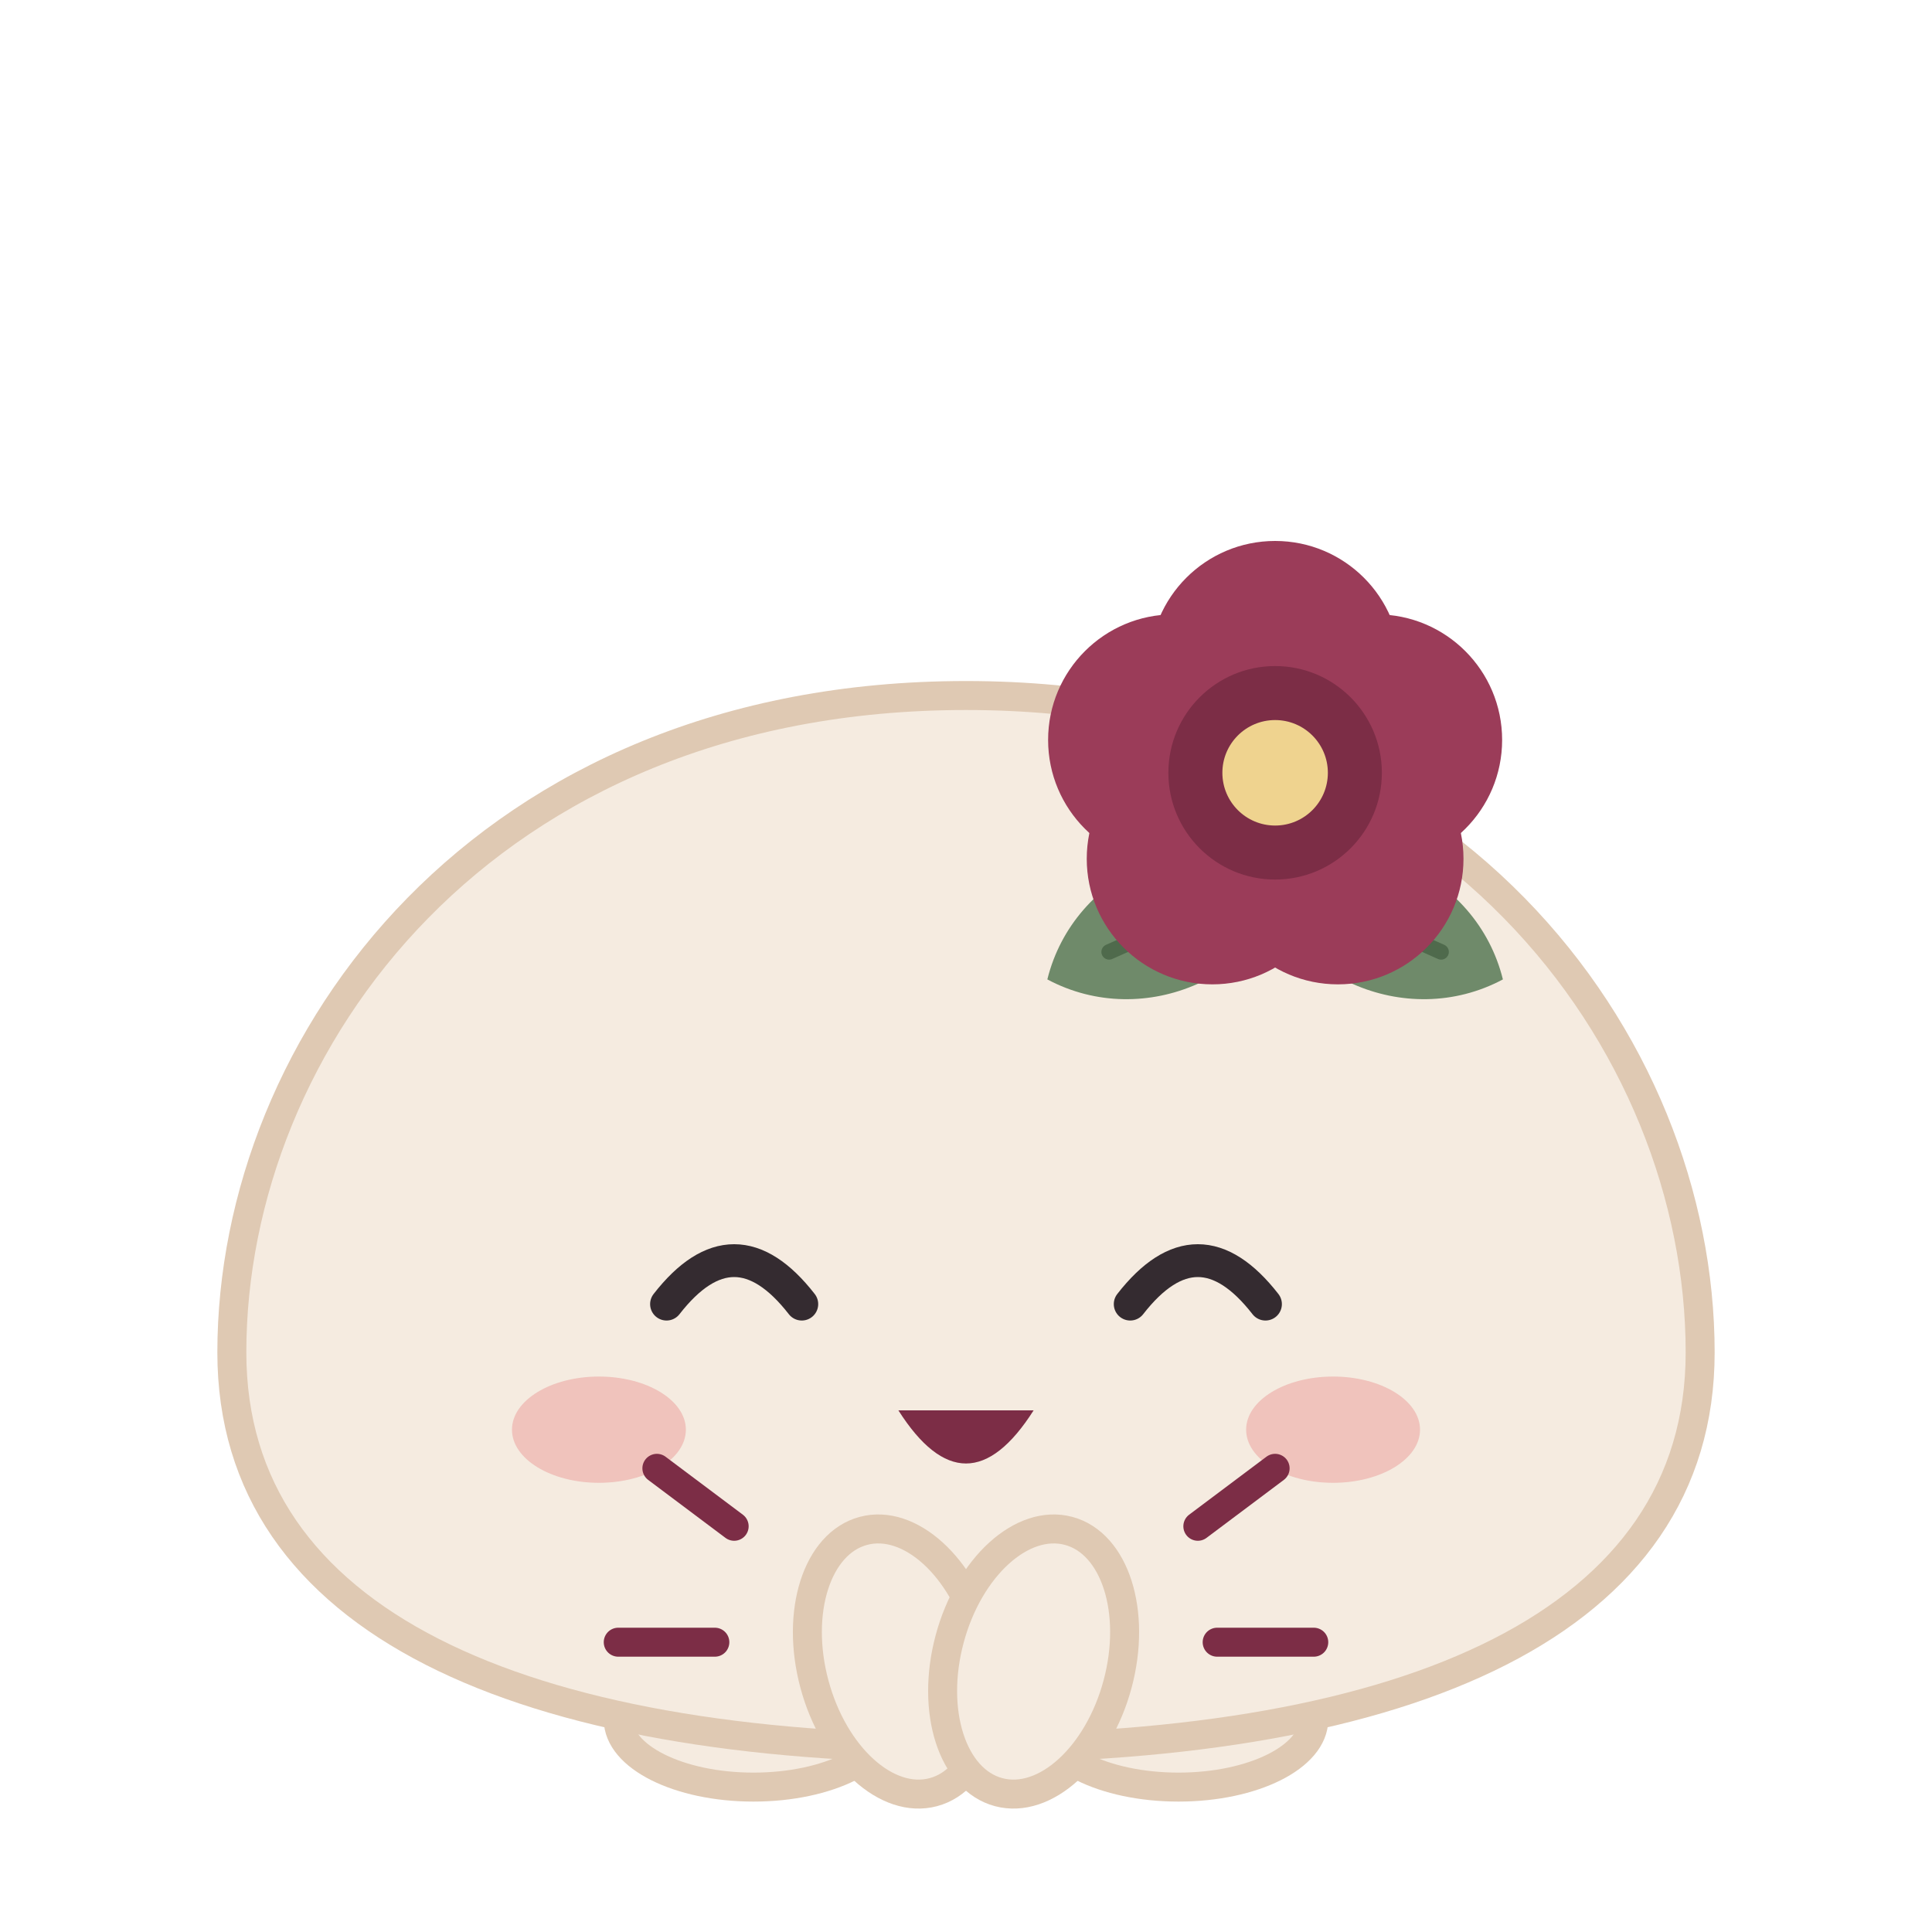
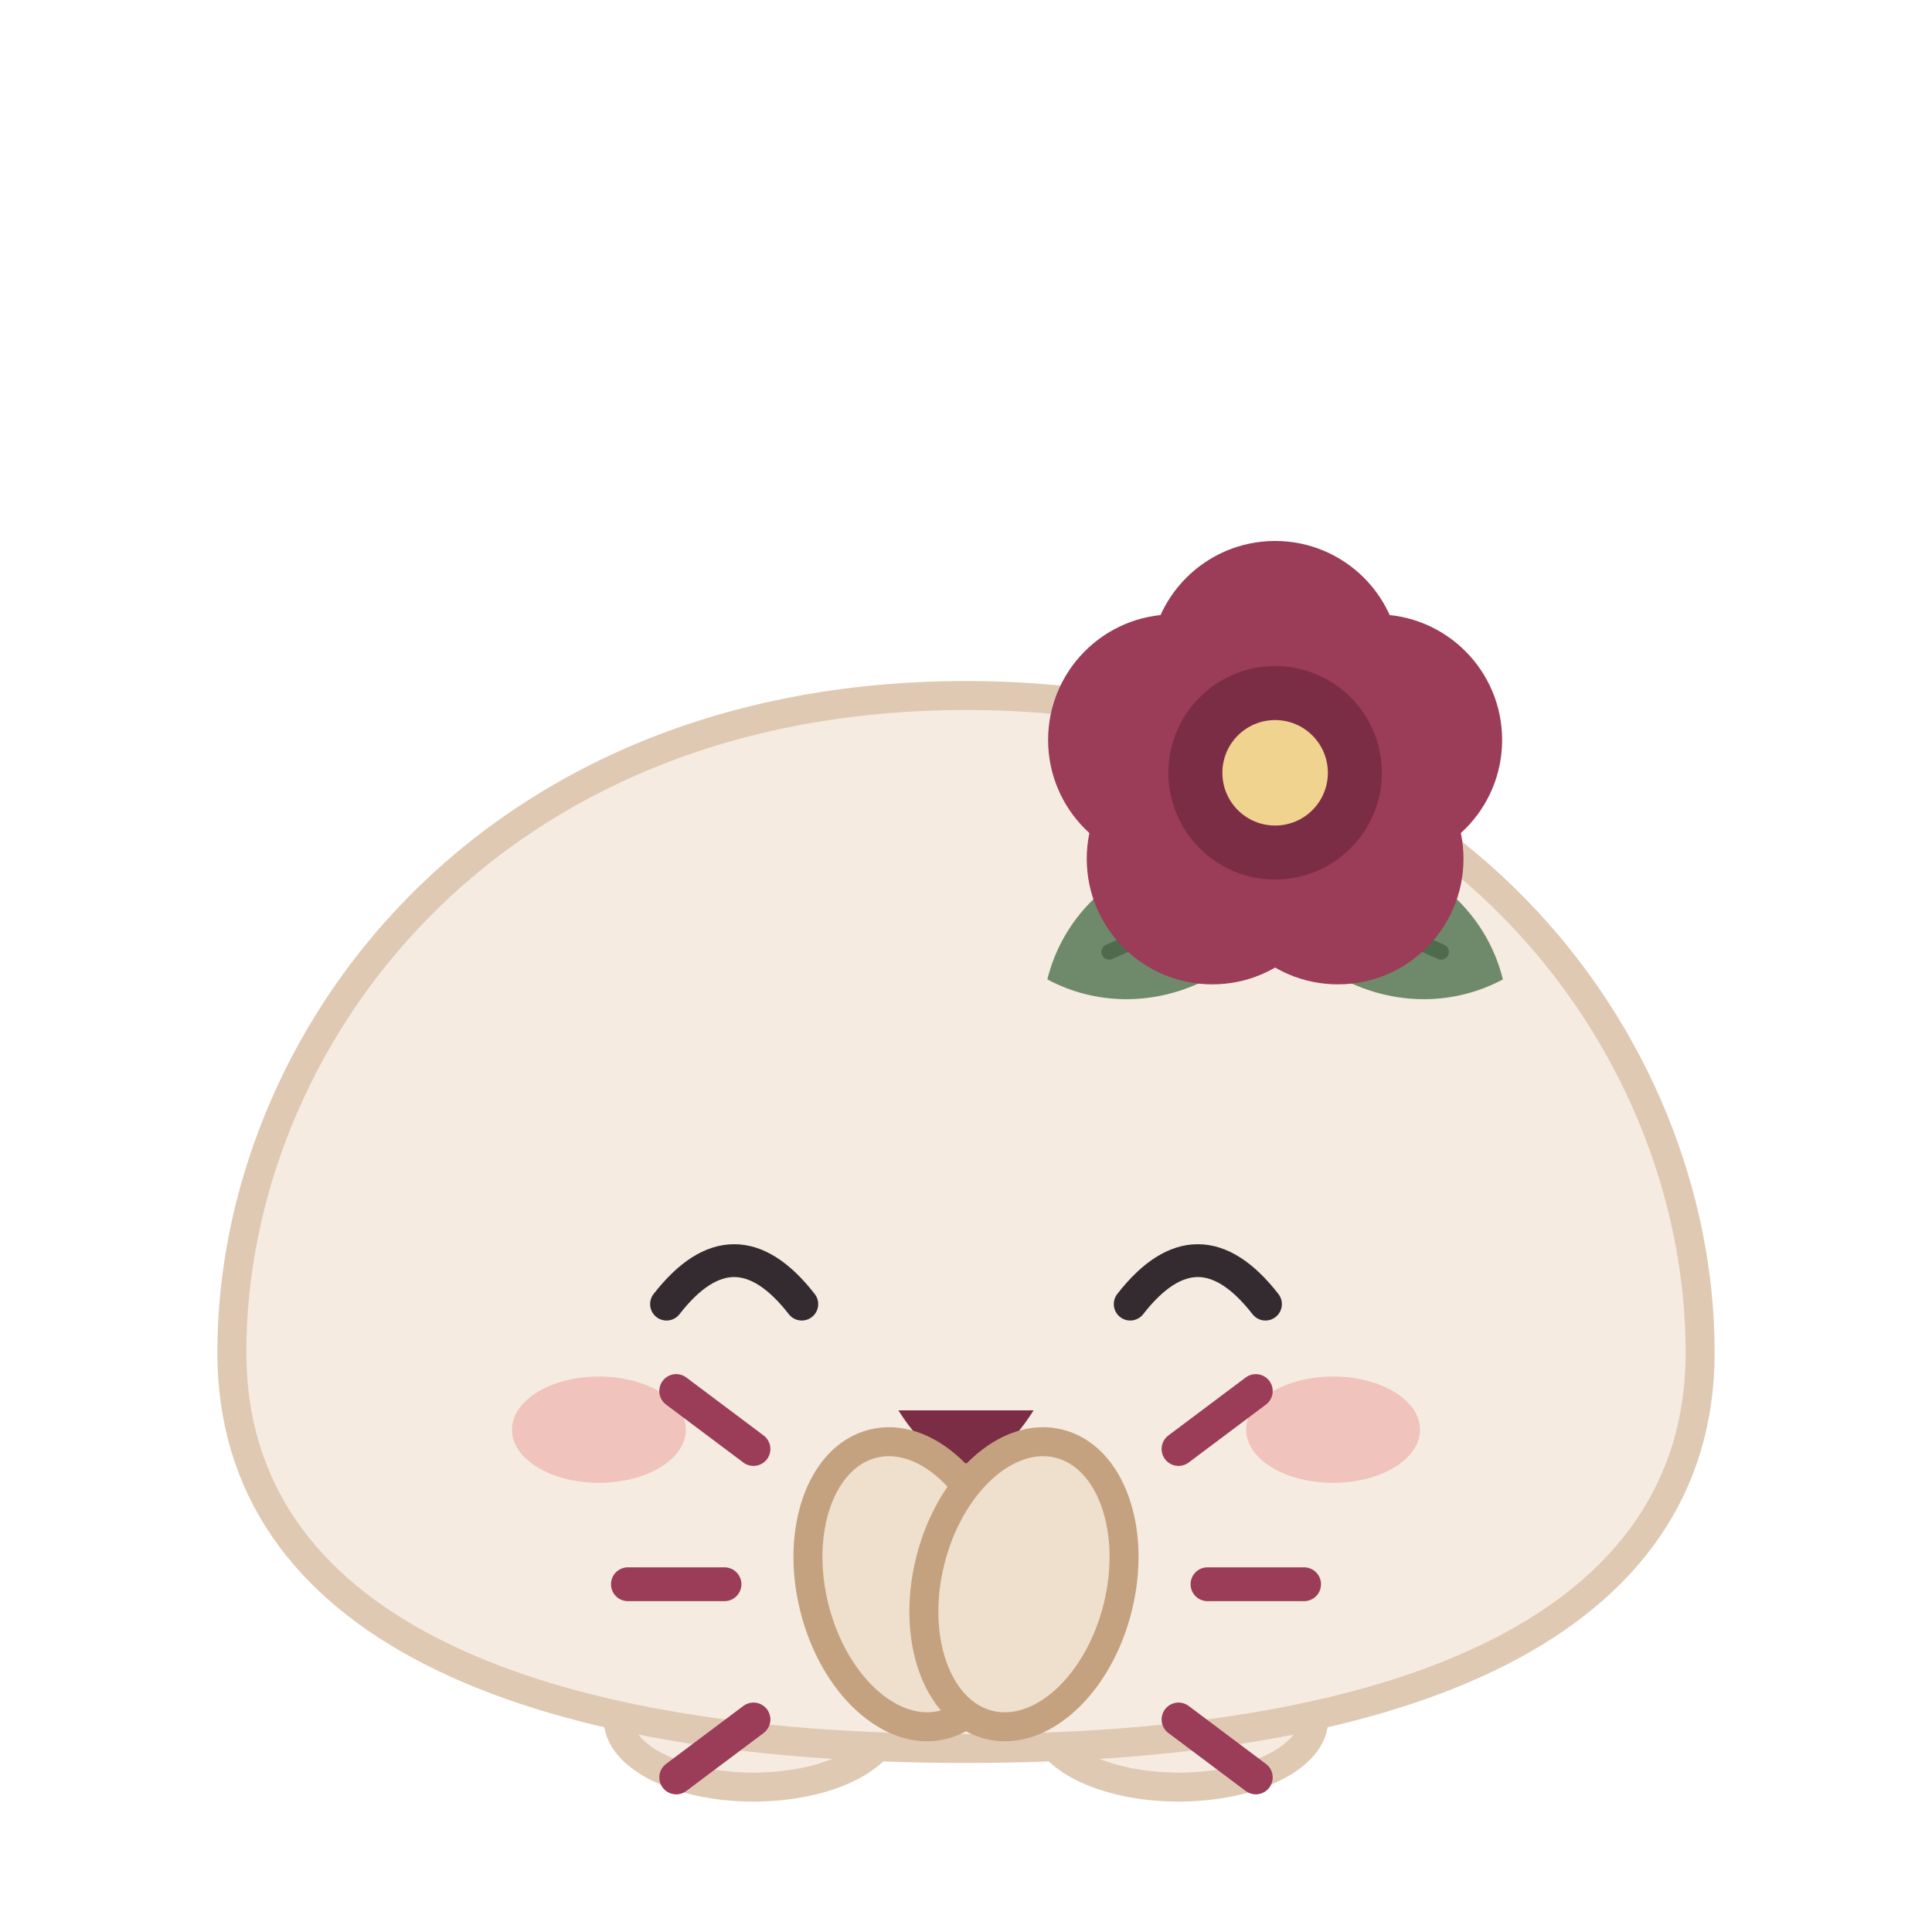
- <svg xmlns="http://www.w3.org/2000/svg" viewBox="0 0 200 200" width="100%" height="100%">
+ <svg xmlns="http://www.w3.org/2000/svg" viewBox="0 0 200 200">
  <ellipse cx="78" cy="178" rx="14" ry="7" fill="#f5ebe0" stroke="#dfc9b3" stroke-width="3" />
  <ellipse cx="122" cy="178" rx="14" ry="7" fill="#f5ebe0" stroke="#dfc9b3" stroke-width="3" />
  <path d="M100 72C150 72 176 108 176 140C176 168 146 181 100 181C54 181 24 168 24 140C24 108 50 72 100 72Z" fill="#f5ebe0" stroke="#dfc9b3" stroke-width="3" />
  <g transform="translate(130 90) rotate(24) scale(1)">
    <path d="M0 0C7 -9 21 -9 28 0C21 9 7 9 0 0Z" fill="#6f8a6a" />
    <path d="M4 0L21 0" stroke="#4f6a4c" stroke-width="1.6" stroke-linecap="round" />
  </g>
  <g transform="translate(134 90) rotate(156) scale(1)">
    <path d="M0 0C7 -9 21 -9 28 0C21 9 7 9 0 0Z" fill="#6f8a6a" />
    <path d="M4 0L21 0" stroke="#4f6a4c" stroke-width="1.6" stroke-linecap="round" />
  </g>
  <circle cx="142.5" cy="76.6" r="13" fill="#9b3c59" />
  <circle cx="138.5" cy="88.9" r="13" fill="#9b3c59" />
  <circle cx="125.5" cy="88.9" r="13" fill="#9b3c59" />
  <circle cx="121.5" cy="76.6" r="13" fill="#9b3c59" />
  <circle cx="132" cy="69" r="13" fill="#9b3c59" />
  <circle cx="132" cy="80" r="11.05" fill="#7c2d46" />
  <circle cx="132" cy="80" r="5.46" fill="#efd38f" />
  <ellipse cx="62" cy="148" rx="9" ry="5.5" fill="#eebcb6" opacity=".85" />
  <ellipse cx="138" cy="148" rx="9" ry="5.5" fill="#eebcb6" opacity=".85" />
  <path d="M69 135Q76 126 83 135" fill="none" stroke="#342b30" stroke-width="3.4" stroke-linecap="round" stroke-linejoin="round" />
  <path d="M117 135Q124 126 131 135" fill="none" stroke="#342b30" stroke-width="3.4" stroke-linecap="round" stroke-linejoin="round" />
  <path d="M93 146Q100 157 107 146Z" fill="#7c2d46" />
-   <ellipse cx="93" cy="172" rx="9" ry="14" fill="#f5ebe0" transform="rotate(-15 93 172)" stroke="#dfc9b3" stroke-width="3" />
-   <ellipse cx="107" cy="172" rx="9" ry="14" fill="#f5ebe0" transform="rotate(15 107 172)" stroke="#dfc9b3" stroke-width="3" />
-   <path d="M76 158L68 152M74 170L64 170M124 158L132 152M126 170L136 170" fill="none" stroke="#7c2d46" stroke-width="3" stroke-linecap="round" stroke-linejoin="round" />
+   <ellipse cx="94" cy="164" rx="10" ry="15" fill="#efdfcd" transform="rotate(-14 94 164)" stroke="#c4a27f" stroke-width="3" />
+   <ellipse cx="106" cy="164" rx="10" ry="15" fill="#efdfcd" transform="rotate(14 106 164)" stroke="#c4a27f" stroke-width="3" />
+   <path d="M78 150L70 144M75 164L65 164M78 178L70 184M122 150L130 144M125 164L135 164M122 178L130 184" fill="none" stroke="#9b3c59" stroke-width="3.5" stroke-linecap="round" stroke-linejoin="round" />
</svg>
